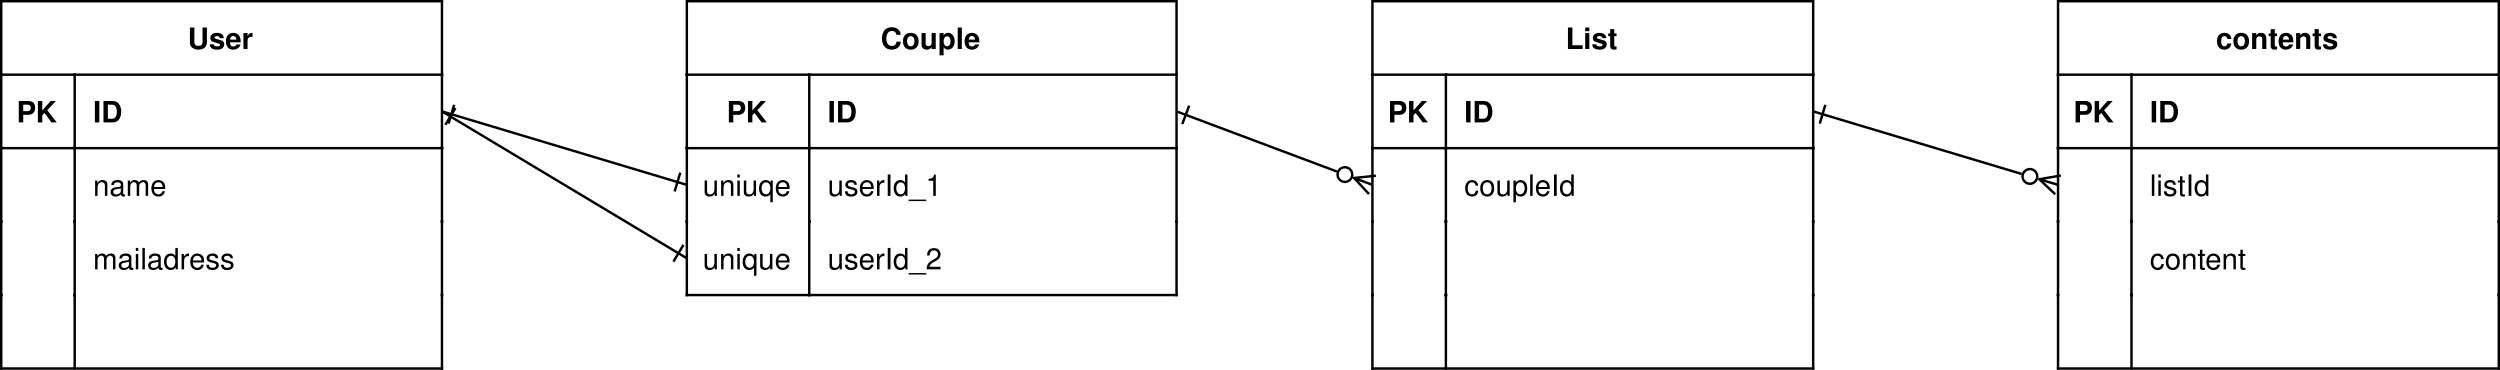
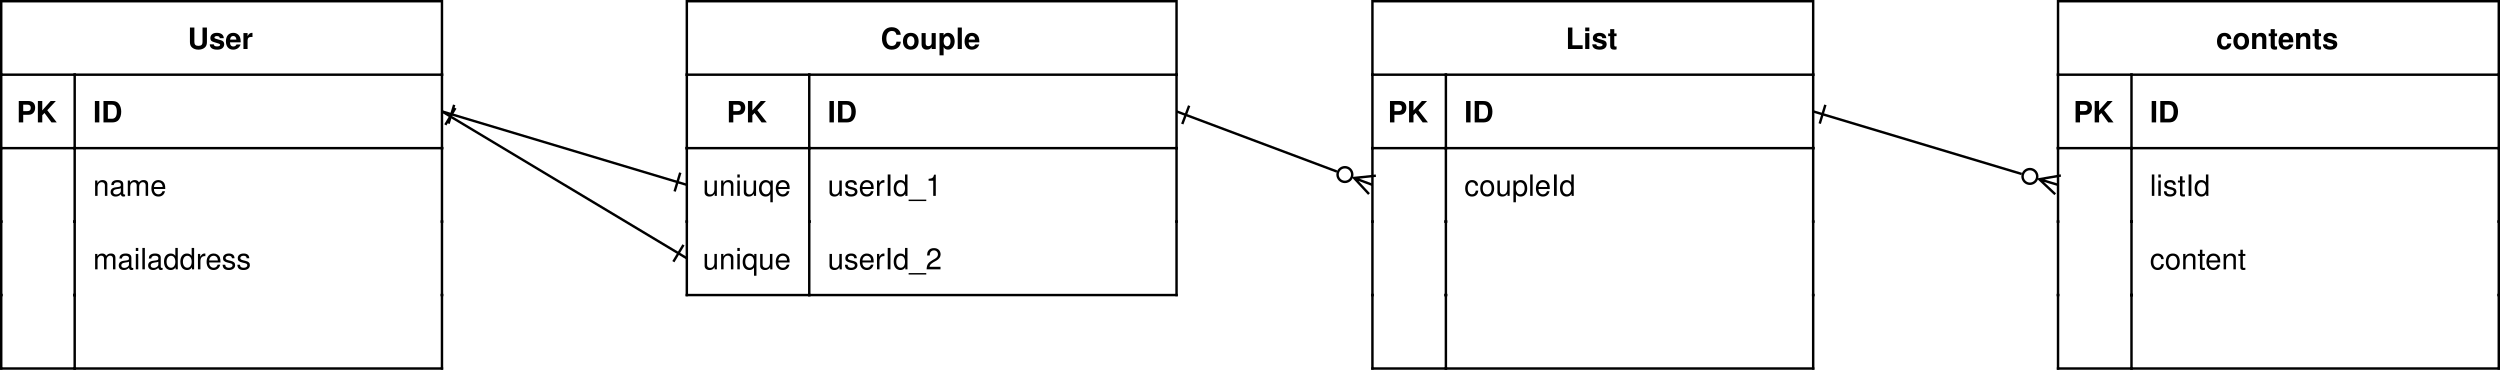
- <svg xmlns="http://www.w3.org/2000/svg" host="65bd71144e" version="1.1" width="1021px" height="151px" viewBox="-0.5 -0.5 1021 151" content="&lt;mxfile&gt;&lt;diagram id=&quot;vGA4c4TX-jWc9sVHOI-Q&quot; name=&quot;ページ1&quot;&gt;7Z1hb9o4GMc/DS9vInGSlpcH7bbqmDS1O9326uQRA5ZMzBwzoJ/+7MQmgHGBqwlgIlUqfrBN8vztX+p/HNoCvcniE4PT8ReaItIK2+miBR5aYRgkSSJ+yciyjCRhVAZGDKeqUhV4wa9IBdsqOsMpyjcqckoJx9PN4IBmGRrwjRhkjM43qw0p2fzUKRwhI/AygMSM/oNTPi6j9+FdFf+M8GisPzlIOuU7E6grqzPJxzCl87UQeGyBHqOUl68mix4iMnk6L2W7j5Z3VwfGUMYPaRCWDX5DMlPn9neOmDo2vtQnLA5zKl9y+FOGujmHjCtdQFsERKY5xJloCh6CokwInOa4qF5GxpikfbikM6470qXuEC9Q+lzKIusKhfqiM1mUnQ9F5y/qYOTbkOBRJl4PxEnKT+wylItj6cOcqxrqrBDjaGHNTLDKtxioiE4QZ0tRRTX4I1ESqTEaaMnmleLBvYqN19WOVRCqUTZa9V0JIV4oLXbrAgxd3tbkWQ6i7pgy/CqVICpz6zoV5TmeEJiJ0QnTrVCXFrOxyDcmpEcJlWJmNEOGnrJSyuj0G2QjxFVgSnHGi1OOu+JHJKHX/hC3YnGsPVEOqrL4kdUZ79Es50yMG9kHEvLNkZSwy+lUdUrQUPfPVIrl65+Uczo5Ruxwt9hKXHCgtsCBtJEh7de/rOKKU+AYkmdBMZiNSClFATVYSbFDr50ZXGVtO53bE4yKZA5JwaUxTlOUHZplsDvLa2kFR2ZVdVYl4OjeIBGQyCAXI3yWpbkh1eo4D1IvNtR7ejizehqHZd1uPoUDnI36ZctkS974BPIu7JModir3Qd251TtpQHwQiNtuQJzUCOK7w6WtZyKjFOv+3kXhxHsK3xvSZXCCLp3DrgX1mbudhrt1crdTI3f1Kt4/8Ha8B28QGNpNICYwFUvw3Fv+WnT1mb+B6Qw1AD4hgA+2l5wQ+Ah76boIHFiy7BOCTQPJW/Da5PSavObipkdnU2Jf3tyQK7+6cfIGNsP2Llc+dMHNZlXi2JYvB/sxvvxOdV1cFENzWeKPMR/sX5q4BWf93AzNpckNWfM2gRebcnh1pdxxM6bB8bvWKHtwvMOdPx2OzTsvswzPfp3b5XW1UikHr99ENu+wzHLEntJ/g0vnsnNZveawuWJpOHxKDu9w60/HYXPNIzj8a+YNhy2p9ojDwFzZKA776xzZZPWZw8BcAfWxQFTjGwm9z7qbM2wukG59I2CR+wz7OYF5M8Uf3whYDHiP7qcA837KDflGNoF9vsMCGt/I8XplD47r3NUJjtixe10rFbDfMbp6FpuO0aC49/mUXjqRncvqNYEbx6heAte5vxMccZf8ygi83yu6dgJHF7c594Tkfdsj8pK8kekRNeQ9JXlr3dgZHWE0XRd6I0uWfULvxe3KPR16bXJ6jV7TdpBGO5JsexPBrZuw6O80FM9i0UfNg76OLfrIsq49x1cumLaCPxZ95P/jvpFpF9yQRW8T2OtrZbPT3vEyZQ+O67To9XC6nD90na1S/H8CODYNBIJz7rFBbxPVZ/7GRxgJDX8d8LdOgz6+OKPBFX/LYes3f83tKspF8BbANlW9BnCzR6VeANfq08feblKJ/d+kEl/cF8edEL03uDklvjfkROkIaS9HKTTmE6ImC1pg/n3t9Q8py4dYlR4WeorJgiasyDBbfl8vrLWSxapZUdLtCp7/Kb/DWgQen8tjKYIfMSGrJul2FRFaq1CeoDwrq/L6ET06YwNVS/3ZyDXzW/bH3RgikOPfm92/i5idRpSDRbHsazhYFNX0q7yeV5M90NNOXzHv4s0uysNSrSppjY7CrY7C9lZH5ckYHf2fr29tezVsXhGj3+gXmC0djR79jSbrw8e2IdH5nE7Mx4AbcdandmiKYzOj3jm3I1dzOw5ONbdFsfq/CGX16r9LgMf/AA==&lt;/diagram&gt;&lt;/mxfile&gt;">
+ <svg xmlns="http://www.w3.org/2000/svg" host="65bd71144e" version="1.1" width="1021px" height="151px" viewBox="-0.5 -0.5 1021 151" content="&lt;mxfile&gt;&lt;diagram id=&quot;vGA4c4TX-jWc9sVHOI-Q&quot; name=&quot;ページ1&quot;&gt;7Z1hj6I4GMc/jS9vIxQcfXk6s3uTc5PNzF5u99WlK1WbVOqWOup8+muhBbQ6AUXESjLJ0MdS4fm3P6Z/CtMBo8XmC4PL+VcaINJxu8GmAx47rut4XUf8kpGtigy6SWDGcKBCWeAVvyMV1NVWOEDRTkVOKeF4uRuc0DBEE74Tg4zR9W61KSW737qEM2QEXieQmNF/ccDnSbTvPmTxvxCezfU3O71B8skC6srqTKI5DOg6FwJPHTBilPJka7EZISKTp/OS7Pf5yKfpgTEU8iI7uMkOb5Cs1Ln9EyGmjo1v9QmLw1zKTQ5/ydAw4pBxpQvoioDINIc4FLuCRycuEwKXEY6rJ5E5JsEYbumK64Z0aTjFGxS8JLLIukKhsWhMFmXjU9H4qzoY+TEkeBaK7Yk4SfmNQ4YicSxjGHFVw0yDyswbYhxtciGVli+ILhBnW1FFffpHT0mk+6iWbJ0p7vRVbJ5X21dBqHrZLG07E0JsKC0O6wIMXT7W5EV2ouGcMvwulSAqc3md4vIaLwgMRe+EwV5oSOPRGOcbEzKihEoxQxoiQ09ZKWB0+R2yGeIqsKQ45PEp+0PxI5Iw6n7yO7441pEoO1lZ/MjqjI9oGHEm+o1sAwn51khKOOR0qRolaKrbZyrFcvsX5ZwujortFhZbiQsKagsqkNYzpP3291FxxVlxDMmLoBgMZySRIoYazKQ4oNfBDKZZ20/n/gCjInNTEnNpjoMAhQezDApnOZdWUDKrqrEsAaVbg0RAIoRc9PBVGESGVOlxFlLPN9R7fryyehqHSd1htIQTHM7GyZ69PXn9C8i7OT6I/ErlLtRctXr3WhAXAnG3GhD3agTxQ3Fp6xnIKMC6veIU7hVOsUUU7hvShXCBms7hqgW1mbuDlrt1cndQI3f1LP7GwTsonGOLwOs4hnYLiAkMAjEHj+wAcHFhbQawY1pDLYEvSODC/lIlCC7hLzUYwU7xLNvEYNNBsgO8JeS0mrzm7GZEV0tyfH5zR7Z8eufkA2y63UO2vFsFN9tpyTm+fNqzzzHmD6pbxUXRNeclN+rMOyfNTaoFZ/3cdM25ia3efAmBN7tyWHWlPHA3psVx8TlKeRwfsOcvh2Pz1ssqxKvf17Z5T5qppD31vohs3mJZRYg9B/85Tedy5bJazWFzxtJy+JIcPmDXX47D5pxHcPj36jY5XDzVFnEYmDMbxWFLnKMSstrMYWDOgMZYIKr1jYTeV13O6RrCtBfI4r4RKC73FRZ0AvNmyo36Rmk3vav7KcC8n2Krb1RCYJvvsIDWNzpnvlIex3Uu6wQlluw2eKYCTnKMbp7FpmM0ie99PgdNJ3LlslpN4NYxqpfAdS7wBCXukjeZwCd5RbdOYK9xq3OrIm9pj8hK8nqmR9SS95LkrXVhp1fCaGower3iWbYJvY1blVsRekvIaTV6TdtBGu1Isu1DBHfuwqJ/0FC8ikXvtU/6nmPRe8Xntdd454JpK9yoRe/d5fO+nmkX2GrRlxDY6mtlu9L+nGlKeRzXadHr7tScP3RPm6Xc5SPAvmkgEBxxWwz6EqLazF+/hJHQ8rcC/tZp0PuNMxpO4m/aR++Lv+ZyFeUi2AHgEqpaDeB2jUq9AK7Vp/ftWKTi3+UiFb9xb46rCr3t4pQ4DX1DThTMkPZylEJzviBqsKAN5j9y2z+lLJ98VXrc6CEmC5qwIuls+yNfyO0li9lucUnvF/P8T/kSaxF4ekmOJQ5+xoSkuwT7VUQoV8HUXj+RR1dsok5a/ZXINeI72QNvMh8f9g+GCOT4De00fhYxB60ox0TpVy2K2vWbvJ5ng93Rw05fMR/83SaS41R7ZdIaDbl7DbndvYaSszMaOuX9rV2rus07YvQ7/QrD7Wm9R784IN99wNXGdM98DPiexdGr8/PiaDvq0mPbq2ps+86lxrYoZv8YIame/XsJ8PQ/&lt;/diagram&gt;&lt;/mxfile&gt;">
  <defs>
    <clipPath id="mx-clip-0-30-30-30-0">
      <rect x="0" y="30" width="30" height="30" />
    </clipPath>
    <clipPath id="mx-clip-36-30-144-30-0">
      <rect x="36" y="30" width="144" height="30" />
    </clipPath>
    <clipPath id="mx-clip-36-60-144-30-0">
      <rect x="36" y="60" width="144" height="30" />
    </clipPath>
    <clipPath id="mx-clip-36-90-144-30-0">
      <rect x="36" y="90" width="144" height="30" />
    </clipPath>
    <clipPath id="mx-clip-280-30-50-30-0">
      <rect x="280" y="30" width="50" height="30" />
    </clipPath>
    <clipPath id="mx-clip-336-30-144-30-0">
      <rect x="336" y="30" width="144" height="30" />
    </clipPath>
    <clipPath id="mx-clip-280-60-50-30-0">
      <rect x="280" y="60" width="50" height="30" />
    </clipPath>
    <clipPath id="mx-clip-336-60-144-30-0">
      <rect x="336" y="60" width="144" height="30" />
    </clipPath>
    <clipPath id="mx-clip-280-90-50-30-0">
      <rect x="280" y="90" width="50" height="30" />
    </clipPath>
    <clipPath id="mx-clip-336-90-144-30-0">
      <rect x="336" y="90" width="144" height="30" />
    </clipPath>
    <clipPath id="mx-clip-560-30-30-30-0">
      <rect x="560" y="30" width="30" height="30" />
    </clipPath>
    <clipPath id="mx-clip-596-30-144-30-0">
      <rect x="596" y="30" width="144" height="30" />
    </clipPath>
    <clipPath id="mx-clip-596-60-144-30-0">
      <rect x="596" y="60" width="144" height="30" />
    </clipPath>
    <clipPath id="mx-clip-840-30-30-30-0">
      <rect x="840" y="30" width="30" height="30" />
    </clipPath>
    <clipPath id="mx-clip-876-30-144-30-0">
      <rect x="876" y="30" width="144" height="30" />
    </clipPath>
    <clipPath id="mx-clip-876-60-144-30-0">
      <rect x="876" y="60" width="144" height="30" />
    </clipPath>
    <clipPath id="mx-clip-876-90-144-30-0">
      <rect x="876" y="90" width="144" height="30" />
    </clipPath>
  </defs>
  <g>
    <path d="M 0 30 L 0 0 L 180 0 L 180 30" fill="rgb(255, 255, 255)" stroke="rgb(0, 0, 0)" stroke-miterlimit="10" pointer-events="all" />
    <path d="M 0 30 L 0 150 L 180 150 L 180 30" fill="none" stroke="rgb(0, 0, 0)" stroke-miterlimit="10" pointer-events="none" />
    <path d="M 0 30 L 180 30" fill="none" stroke="rgb(0, 0, 0)" stroke-miterlimit="10" pointer-events="none" />
    <path d="M 30 30 L 30 60 L 30 90 L 30 120 L 30 150" fill="none" stroke="rgb(0, 0, 0)" stroke-miterlimit="10" pointer-events="none" />
    <g fill="rgb(0, 0, 0)" font-family="Helvetica" font-weight="bold" pointer-events="none" text-anchor="middle" font-size="12px">
      <text x="89.5" y="19.5">
                User
            </text>
    </g>
    <path d="M 0 30 M 180 30 M 180 60 L 0 60" fill="none" stroke="rgb(0, 0, 0)" stroke-linecap="square" stroke-miterlimit="10" pointer-events="none" />
    <path d="M 0 30 M 30 30 M 30 60 M 0 60" fill="none" stroke="rgb(0, 0, 0)" stroke-linecap="square" stroke-miterlimit="10" pointer-events="none" />
    <g fill="rgb(0, 0, 0)" font-family="Helvetica" font-weight="bold" pointer-events="none" clip-path="url(#mx-clip-0-30-30-30-0)" text-anchor="middle" font-size="12px">
      <text x="14.5" y="49.5">
                PK
            </text>
    </g>
    <path d="M 30 30 M 180 30 M 180 60 M 30 60" fill="none" stroke="rgb(0, 0, 0)" stroke-linecap="square" stroke-miterlimit="10" pointer-events="none" />
    <g fill="rgb(0, 0, 0)" font-family="Helvetica" font-weight="bold" text-decoration="underline" pointer-events="none" clip-path="url(#mx-clip-36-30-144-30-0)" font-size="12px">
      <text x="37.5" y="49.5">
                ID
            </text>
    </g>
    <path d="M 0 60 M 30 60 M 30 90 M 0 90" fill="none" stroke="rgb(0, 0, 0)" stroke-linecap="square" stroke-miterlimit="10" pointer-events="none" />
    <path d="M 30 60 M 180 60 M 180 90 M 30 90" fill="none" stroke="rgb(0, 0, 0)" stroke-linecap="square" stroke-miterlimit="10" pointer-events="none" />
    <g fill="rgb(0, 0, 0)" font-family="Helvetica" pointer-events="none" clip-path="url(#mx-clip-36-60-144-30-0)" font-size="12px">
      <text x="37.5" y="79.5">
                name
            </text>
    </g>
    <path d="M 0 90 M 30 90 M 30 120 M 0 120" fill="none" stroke="rgb(0, 0, 0)" stroke-linecap="square" stroke-miterlimit="10" pointer-events="none" />
    <path d="M 30 90 M 180 90 M 180 120 M 30 120" fill="none" stroke="rgb(0, 0, 0)" stroke-linecap="square" stroke-miterlimit="10" pointer-events="none" />
    <g fill="rgb(0, 0, 0)" font-family="Helvetica" pointer-events="none" clip-path="url(#mx-clip-36-90-144-30-0)" font-size="12px">
      <text x="37.5" y="109.5">
-                 mailadress
+                 mailaddress
            </text>
    </g>
    <path d="M 0 120 M 30 120 M 30 150 M 0 150" fill="none" stroke="rgb(0, 0, 0)" stroke-linecap="square" stroke-miterlimit="10" pointer-events="none" />
    <path d="M 30 120 M 180 120 M 180 150 M 30 150" fill="none" stroke="rgb(0, 0, 0)" stroke-linecap="square" stroke-miterlimit="10" pointer-events="none" />
    <path d="M 280 30 L 280 0 L 480 0 L 480 30" fill="rgb(255, 255, 255)" stroke="rgb(0, 0, 0)" stroke-miterlimit="10" pointer-events="none" />
    <path d="M 280 30 L 280 120 L 480 120 L 480 30" fill="none" stroke="rgb(0, 0, 0)" stroke-miterlimit="10" pointer-events="none" />
    <path d="M 280 30 L 480 30" fill="none" stroke="rgb(0, 0, 0)" stroke-miterlimit="10" pointer-events="none" />
    <path d="M 330 30 L 330 60 L 330 90 L 330 120" fill="none" stroke="rgb(0, 0, 0)" stroke-miterlimit="10" pointer-events="none" />
    <g fill="rgb(0, 0, 0)" font-family="Helvetica" font-weight="bold" pointer-events="none" text-anchor="middle" font-size="12px">
      <text x="379.5" y="19.5">
                Couple
            </text>
    </g>
    <path d="M 280 30 M 480 30 M 480 60 L 280 60" fill="none" stroke="rgb(0, 0, 0)" stroke-linecap="square" stroke-miterlimit="10" pointer-events="none" />
    <path d="M 280 30 M 330 30 M 330 60 M 280 60" fill="none" stroke="rgb(0, 0, 0)" stroke-linecap="square" stroke-miterlimit="10" pointer-events="none" />
    <g fill="rgb(0, 0, 0)" font-family="Helvetica" font-weight="bold" pointer-events="none" clip-path="url(#mx-clip-280-30-50-30-0)" text-anchor="middle" font-size="12px">
      <text x="304.5" y="49.5">
                PK
            </text>
    </g>
    <path d="M 330 30 M 480 30 M 480 60 M 330 60" fill="none" stroke="rgb(0, 0, 0)" stroke-linecap="square" stroke-miterlimit="10" pointer-events="none" />
    <g fill="rgb(0, 0, 0)" font-family="Helvetica" font-weight="bold" text-decoration="underline" pointer-events="none" clip-path="url(#mx-clip-336-30-144-30-0)" font-size="12px">
      <text x="337.5" y="49.5">
                ID
            </text>
    </g>
    <path d="M 280 60 M 330 60 M 330 90 M 280 90" fill="none" stroke="rgb(0, 0, 0)" stroke-linecap="square" stroke-miterlimit="10" pointer-events="none" />
    <g fill="rgb(0, 0, 0)" font-family="Helvetica" pointer-events="none" clip-path="url(#mx-clip-280-60-50-30-0)" text-anchor="middle" font-size="12px">
      <text x="304.5" y="79.5">
                uniuqe
            </text>
    </g>
    <path d="M 330 60 M 480 60 M 480 90 M 330 90" fill="none" stroke="rgb(0, 0, 0)" stroke-linecap="square" stroke-miterlimit="10" pointer-events="none" />
    <g fill="rgb(0, 0, 0)" font-family="Helvetica" pointer-events="none" clip-path="url(#mx-clip-336-60-144-30-0)" font-size="12px">
      <text x="337.5" y="79.5">
                userId_1
            </text>
    </g>
    <path d="M 280 90 M 330 90 M 330 120 M 280 120" fill="none" stroke="rgb(0, 0, 0)" stroke-linecap="square" stroke-miterlimit="10" pointer-events="none" />
    <g fill="rgb(0, 0, 0)" font-family="Helvetica" pointer-events="none" clip-path="url(#mx-clip-280-90-50-30-0)" text-anchor="middle" font-size="12px">
      <text x="304.5" y="109.5">
                unique
            </text>
    </g>
    <path d="M 330 90 M 480 90 M 480 120 M 330 120" fill="none" stroke="rgb(0, 0, 0)" stroke-linecap="square" stroke-miterlimit="10" pointer-events="none" />
    <g fill="rgb(0, 0, 0)" font-family="Helvetica" pointer-events="none" clip-path="url(#mx-clip-336-90-144-30-0)" font-size="12px">
      <text x="337.5" y="109.5">
                userId_2
            </text>
    </g>
    <path d="M 560 30 L 560 0 L 740 0 L 740 30" fill="rgb(255, 255, 255)" stroke="rgb(0, 0, 0)" stroke-miterlimit="10" pointer-events="none" />
    <path d="M 560 30 L 560 150 L 740 150 L 740 30" fill="none" stroke="rgb(0, 0, 0)" stroke-miterlimit="10" pointer-events="none" />
    <path d="M 560 30 L 740 30" fill="none" stroke="rgb(0, 0, 0)" stroke-miterlimit="10" pointer-events="none" />
    <path d="M 590 30 L 590 60 L 590 90 L 590 120 L 590 150" fill="none" stroke="rgb(0, 0, 0)" stroke-miterlimit="10" pointer-events="none" />
    <g fill="rgb(0, 0, 0)" font-family="Helvetica" font-weight="bold" pointer-events="none" text-anchor="middle" font-size="12px">
      <text x="649.5" y="19.5">
                List
            </text>
    </g>
    <path d="M 560 30 M 740 30 M 740 60 L 560 60" fill="none" stroke="rgb(0, 0, 0)" stroke-linecap="square" stroke-miterlimit="10" pointer-events="none" />
    <path d="M 560 30 M 590 30 M 590 60 M 560 60" fill="none" stroke="rgb(0, 0, 0)" stroke-linecap="square" stroke-miterlimit="10" pointer-events="none" />
    <g fill="rgb(0, 0, 0)" font-family="Helvetica" font-weight="bold" pointer-events="none" clip-path="url(#mx-clip-560-30-30-30-0)" text-anchor="middle" font-size="12px">
      <text x="574.5" y="49.5">
                PK
            </text>
    </g>
    <path d="M 590 30 M 740 30 M 740 60 M 590 60" fill="none" stroke="rgb(0, 0, 0)" stroke-linecap="square" stroke-miterlimit="10" pointer-events="none" />
    <g fill="rgb(0, 0, 0)" font-family="Helvetica" font-weight="bold" text-decoration="underline" pointer-events="none" clip-path="url(#mx-clip-596-30-144-30-0)" font-size="12px">
      <text x="597.5" y="49.5">
                ID
            </text>
    </g>
    <path d="M 560 60 M 590 60 M 590 90 M 560 90" fill="none" stroke="rgb(0, 0, 0)" stroke-linecap="square" stroke-miterlimit="10" pointer-events="none" />
    <path d="M 590 60 M 740 60 M 740 90 M 590 90" fill="none" stroke="rgb(0, 0, 0)" stroke-linecap="square" stroke-miterlimit="10" pointer-events="none" />
    <g fill="rgb(0, 0, 0)" font-family="Helvetica" pointer-events="none" clip-path="url(#mx-clip-596-60-144-30-0)" font-size="12px">
      <text x="597.5" y="79.5">
                coupleId
            </text>
    </g>
    <path d="M 560 90 M 590 90 M 590 120 M 560 120" fill="none" stroke="rgb(0, 0, 0)" stroke-linecap="square" stroke-miterlimit="10" pointer-events="none" />
    <path d="M 590 90 M 740 90 M 740 120 M 590 120" fill="none" stroke="rgb(0, 0, 0)" stroke-linecap="square" stroke-miterlimit="10" pointer-events="none" />
    <path d="M 560 120 M 590 120 M 590 150 M 560 150" fill="none" stroke="rgb(0, 0, 0)" stroke-linecap="square" stroke-miterlimit="10" pointer-events="none" />
    <path d="M 590 120 M 740 120 M 740 150 M 590 150" fill="none" stroke="rgb(0, 0, 0)" stroke-linecap="square" stroke-miterlimit="10" pointer-events="none" />
    <path d="M 840 30 L 840 0 L 1020 0 L 1020 30" fill="rgb(255, 255, 255)" stroke="rgb(0, 0, 0)" stroke-miterlimit="10" pointer-events="none" />
    <path d="M 840 30 L 840 150 L 1020 150 L 1020 30" fill="none" stroke="rgb(0, 0, 0)" stroke-miterlimit="10" pointer-events="none" />
    <path d="M 840 30 L 1020 30" fill="none" stroke="rgb(0, 0, 0)" stroke-miterlimit="10" pointer-events="none" />
    <path d="M 870 30 L 870 60 L 870 90 L 870 120 L 870 150" fill="none" stroke="rgb(0, 0, 0)" stroke-miterlimit="10" pointer-events="none" />
    <g fill="rgb(0, 0, 0)" font-family="Helvetica" font-weight="bold" pointer-events="none" text-anchor="middle" font-size="12px">
      <text x="929.5" y="19.5">
                contents
            </text>
    </g>
    <path d="M 840 30 M 1020 30 M 1020 60 L 840 60" fill="none" stroke="rgb(0, 0, 0)" stroke-linecap="square" stroke-miterlimit="10" pointer-events="none" />
    <path d="M 840 30 M 870 30 M 870 60 M 840 60" fill="none" stroke="rgb(0, 0, 0)" stroke-linecap="square" stroke-miterlimit="10" pointer-events="none" />
    <g fill="rgb(0, 0, 0)" font-family="Helvetica" font-weight="bold" pointer-events="none" clip-path="url(#mx-clip-840-30-30-30-0)" text-anchor="middle" font-size="12px">
      <text x="854.5" y="49.5">
                PK
            </text>
    </g>
    <path d="M 870 30 M 1020 30 M 1020 60 M 870 60" fill="none" stroke="rgb(0, 0, 0)" stroke-linecap="square" stroke-miterlimit="10" pointer-events="none" />
    <g fill="rgb(0, 0, 0)" font-family="Helvetica" font-weight="bold" text-decoration="underline" pointer-events="none" clip-path="url(#mx-clip-876-30-144-30-0)" font-size="12px">
      <text x="877.5" y="49.5">
                ID
            </text>
    </g>
    <path d="M 840 60 M 870 60 M 870 90 M 840 90" fill="none" stroke="rgb(0, 0, 0)" stroke-linecap="square" stroke-miterlimit="10" pointer-events="none" />
    <path d="M 870 60 M 1020 60 M 1020 90 M 870 90" fill="none" stroke="rgb(0, 0, 0)" stroke-linecap="square" stroke-miterlimit="10" pointer-events="none" />
    <g fill="rgb(0, 0, 0)" font-family="Helvetica" pointer-events="none" clip-path="url(#mx-clip-876-60-144-30-0)" font-size="12px">
      <text x="877.5" y="79.5">
                listId
            </text>
    </g>
    <path d="M 840 90 M 870 90 M 870 120 M 840 120" fill="none" stroke="rgb(0, 0, 0)" stroke-linecap="square" stroke-miterlimit="10" pointer-events="none" />
    <path d="M 870 90 M 1020 90 M 1020 120 M 870 120" fill="none" stroke="rgb(0, 0, 0)" stroke-linecap="square" stroke-miterlimit="10" pointer-events="none" />
    <g fill="rgb(0, 0, 0)" font-family="Helvetica" pointer-events="none" clip-path="url(#mx-clip-876-90-144-30-0)" font-size="12px">
      <text x="877.5" y="109.5">
                content
            </text>
    </g>
    <path d="M 840 120 M 870 120 M 870 150 M 840 150" fill="none" stroke="rgb(0, 0, 0)" stroke-linecap="square" stroke-miterlimit="10" pointer-events="none" />
    <path d="M 870 120 M 1020 120 M 1020 150 M 870 150" fill="none" stroke="rgb(0, 0, 0)" stroke-linecap="square" stroke-miterlimit="10" pointer-events="none" />
    <path d="M 180 45 L 280 75" fill="none" stroke="rgb(0, 0, 0)" stroke-miterlimit="10" pointer-events="none" />
    <path d="M 184.98 42.32 L 182.68 49.98" fill="none" stroke="rgb(0, 0, 0)" stroke-miterlimit="10" pointer-events="none" />
    <path d="M 275.02 77.68 L 277.32 70.02" fill="none" stroke="rgb(0, 0, 0)" stroke-miterlimit="10" pointer-events="none" />
    <path d="M 180 45 L 280 105" fill="none" stroke="rgb(0, 0, 0)" stroke-miterlimit="10" pointer-events="none" />
    <path d="M 185.49 43.63 L 181.37 50.49" fill="none" stroke="rgb(0, 0, 0)" stroke-miterlimit="10" pointer-events="none" />
    <path d="M 274.51 106.37 L 278.63 99.51" fill="none" stroke="rgb(0, 0, 0)" stroke-miterlimit="10" pointer-events="none" />
    <path d="M 480 45 L 545.49 69.56" fill="none" stroke="rgb(0, 0, 0)" stroke-miterlimit="10" pointer-events="none" />
    <path d="M 485.15 42.66 L 482.34 50.15" fill="none" stroke="rgb(0, 0, 0)" stroke-miterlimit="10" pointer-events="none" />
    <ellipse cx="548.76" cy="70.79" rx="3" ry="3" fill="none" stroke="rgb(0, 0, 0)" pointer-events="none" />
    <path d="M 561.4 71.25 L 552.51 72.19 L 558.6 78.75 M 552.51 72.19 L 560 75" fill="none" stroke="rgb(0, 0, 0)" stroke-miterlimit="10" pointer-events="none" />
    <path d="M 740 45 L 825.15 70.55" fill="none" stroke="rgb(0, 0, 0)" stroke-miterlimit="10" pointer-events="none" />
    <path d="M 744.98 42.32 L 742.68 49.98" fill="none" stroke="rgb(0, 0, 0)" stroke-miterlimit="10" pointer-events="none" />
    <ellipse cx="828.51" cy="71.55" rx="3" ry="3" fill="none" stroke="rgb(0, 0, 0)" pointer-events="none" />
    <path d="M 841.15 71.17 L 832.34 72.7 L 838.85 78.83 M 832.34 72.7 L 840 75" fill="none" stroke="rgb(0, 0, 0)" stroke-miterlimit="10" pointer-events="none" />
  </g>
</svg>
